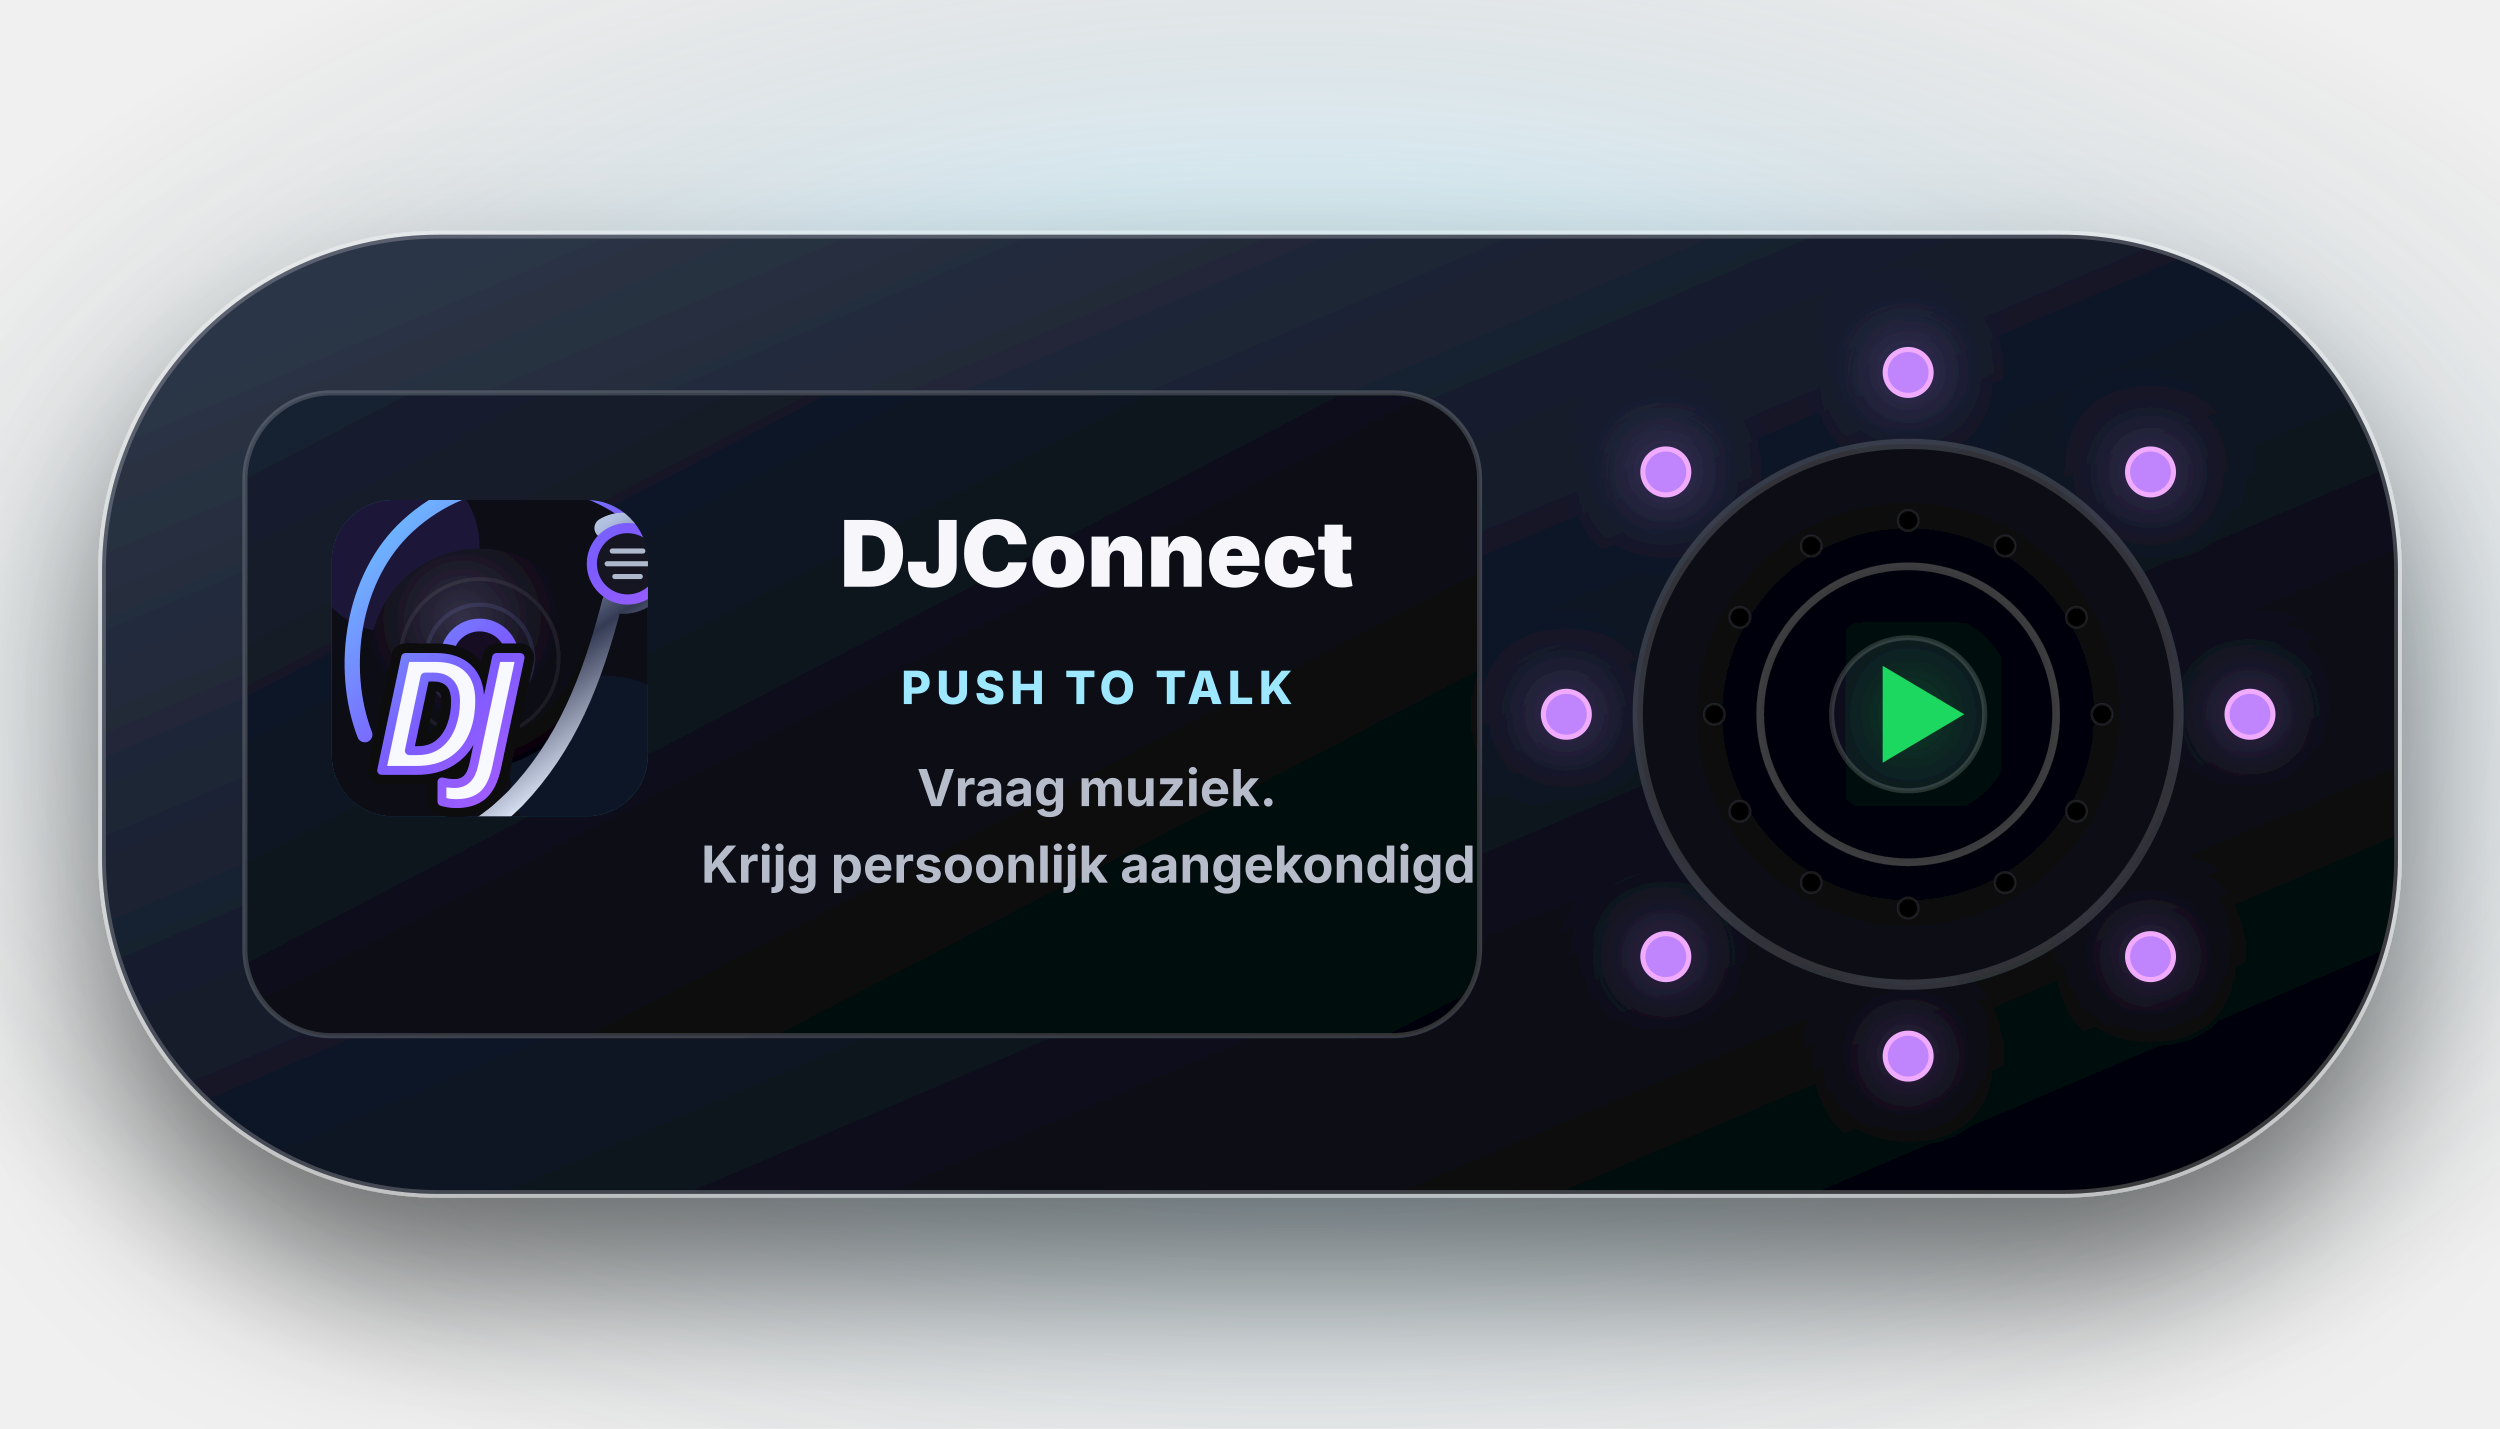
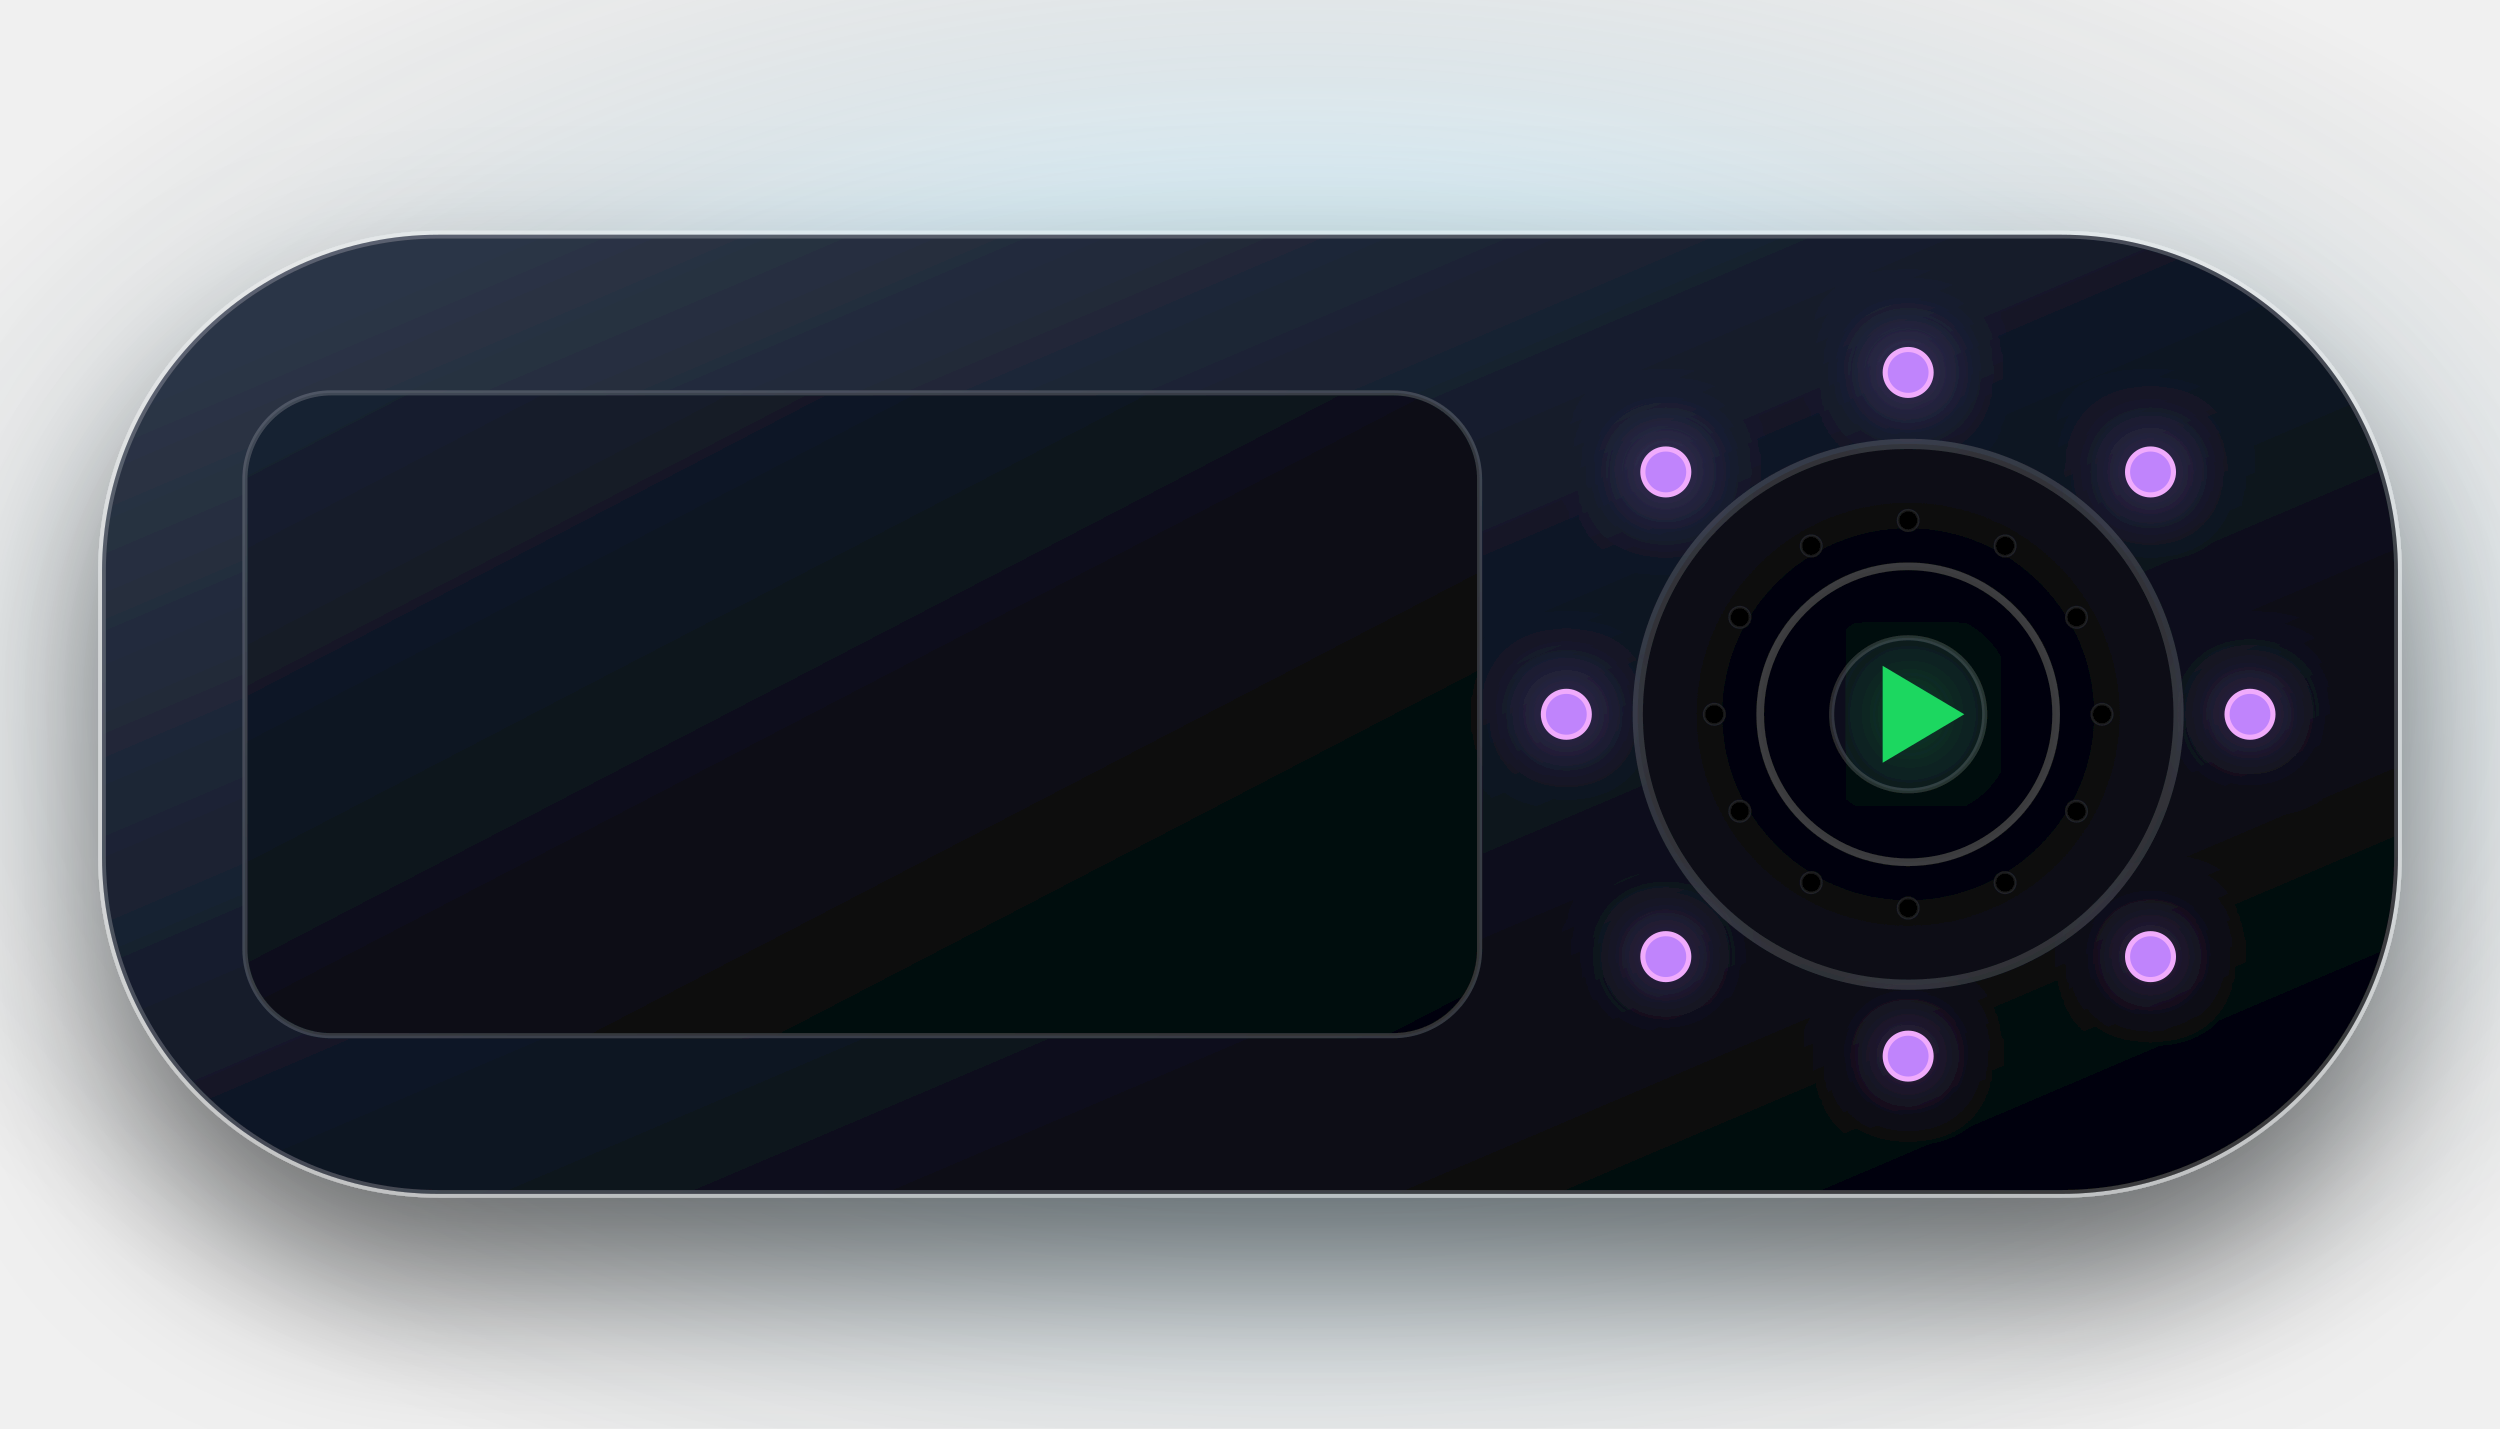
<svg xmlns="http://www.w3.org/2000/svg" viewBox="0 0 980 560" role="img" aria-labelledby="title desc">
  <defs>
    <radialGradient id="glow" cx="52%" cy="48%" r="62%">
      <stop offset="0%" stop-color="#1ed760" stop-opacity="0.34" />
      <stop offset="58%" stop-color="#38bdf8" stop-opacity="0.13" />
      <stop offset="100%" stop-color="#000" stop-opacity="0" />
    </radialGradient>
    <linearGradient id="body" x1="10%" x2="94%" y1="8%" y2="92%">
      <stop offset="0%" stop-color="#2c3546" />
      <stop offset="46%" stop-color="#111827" />
      <stop offset="100%" stop-color="#030407" />
    </linearGradient>
    <linearGradient id="screen" x1="0%" x2="100%" y1="0%" y2="100%">
      <stop offset="0%" stop-color="#182233" />
      <stop offset="62%" stop-color="#070b12" />
      <stop offset="100%" stop-color="#050608" />
    </linearGradient>
    <linearGradient id="djAccent" x1="126" y1="190" x2="266" y2="330" gradientUnits="userSpaceOnUse">
      <stop offset="0%" stop-color="#66e0ff" />
      <stop offset="48%" stop-color="#7b5cff" />
      <stop offset="100%" stop-color="#db5cff" />
    </linearGradient>
    <linearGradient id="djMetal" x1="210" y1="190" x2="270" y2="275" gradientUnits="userSpaceOnUse">
      <stop offset="0%" stop-color="#f2f7ff" />
      <stop offset="28%" stop-color="#aebdde" />
      <stop offset="58%" stop-color="#343b54" />
      <stop offset="100%" stop-color="#e4ecff" />
    </linearGradient>
    <radialGradient id="djVinyl" cx="42%" cy="32%" r="76%">
      <stop offset="0%" stop-color="#343047" />
      <stop offset="48%" stop-color="#13111d" />
      <stop offset="100%" stop-color="#030207" />
    </radialGradient>
    <filter id="shadow" x="-20%" y="-30%" width="140%" height="170%">
      <feDropShadow dx="0" dy="34" stdDeviation="32" flood-color="#000" flood-opacity="0.55" />
    </filter>
    <filter id="greenGlow" x="-45%" y="-45%" width="190%" height="190%">
      <feDropShadow dx="0" dy="0" stdDeviation="18" flood-color="#1ed760" flood-opacity="0.68" />
    </filter>
    <filter id="purpleGlow" x="-45%" y="-45%" width="190%" height="190%">
      <feDropShadow dx="0" dy="0" stdDeviation="14" flood-color="#c084fc" flood-opacity="0.78" />
    </filter>
    <filter id="iconGlow" x="-45%" y="-45%" width="190%" height="190%">
      <feDropShadow dx="0" dy="0" stdDeviation="12" flood-color="#7b5cff" flood-opacity="0.62" />
      <feDropShadow dx="0" dy="0" stdDeviation="18" flood-color="#66e0ff" flood-opacity="0.24" />
    </filter>
    <clipPath id="screenClip">
      <rect x="96" y="154" width="484" height="252" rx="34" />
    </clipPath>
    <clipPath id="djIconClip">
      <rect x="130" y="196" width="124" height="124" rx="24" />
    </clipPath>
  </defs>
  <rect width="980" height="560" fill="url(#glow)" />
  <g filter="url(#shadow)">
    <rect x="40" y="92" width="900" height="376" rx="132" fill="url(#body)" stroke="rgba(255,255,255,0.22)" stroke-width="3" />
    <rect x="96" y="154" width="484" height="252" rx="34" fill="url(#screen)" stroke="rgba(255,255,255,0.18)" stroke-width="2" />
-     <g clip-path="url(#screenClip)">
-       <g clip-path="url(#djIconClip)" filter="url(#iconGlow)">
-         <rect x="130" y="196" width="124" height="124" rx="24" fill="#0b0815" />
-         <circle cx="154" cy="214" r="34" fill="#7d5cff" opacity="0.15" />
-         <circle cx="238" cy="303" r="38" fill="#3ce1ff" opacity="0.08" />
-         <path d="M143 288c-10-26-5-62 17-82 24-22 60-24 86-5 23 17 31 50 20 78" fill="none" stroke="url(#djAccent)" stroke-width="6" stroke-linecap="round" />
-         <circle cx="188" cy="258" r="43" fill="url(#djVinyl)" />
-         <circle cx="188" cy="258" r="31" fill="none" stroke="#fff" stroke-opacity="0.07" stroke-width="1.5" />
-         <circle cx="188" cy="258" r="21" fill="none" stroke="#8fa0ff" stroke-opacity="0.13" stroke-width="1.6" />
-         <circle cx="188" cy="258" r="13" fill="#151023" stroke="url(#djAccent)" stroke-width="5" />
-         <path d="M237 207c10-6 23 2 23 14 0 10-10 18-20 15-8 31-18 56-38 77-9 9-18 15-27 18" fill="none" stroke="url(#djMetal)" stroke-width="8" stroke-linecap="round" stroke-linejoin="round" />
-         <circle cx="246" cy="221" r="14" fill="#131522" stroke="url(#djAccent)" stroke-width="4" />
-         <path d="M240 216h12M238 221h16M241 226h10" stroke="#dbe6ff" stroke-opacity="0.78" stroke-width="2" stroke-linecap="round" />
-         <text x="148" y="302" fill="#080711" stroke="#080711" stroke-width="11" stroke-linejoin="round" font-family="Avenir Next, Arial Black, Impact, sans-serif" font-style="italic" font-weight="900" font-size="62" letter-spacing="-7">DJ</text>
-         <text x="148" y="302" fill="#f7f9ff" stroke="url(#djAccent)" stroke-width="3.5" stroke-linejoin="round" font-family="Avenir Next, Arial Black, Impact, sans-serif" font-style="italic" font-weight="900" font-size="62" letter-spacing="-7">DJ</text>
-       </g>
-       <text x="430" y="230" text-anchor="middle" fill="#f7f7fb" font-family="Inter, Arial, sans-serif" font-size="36" font-weight="900">DJConnect</text>
-       <text x="430" y="276" text-anchor="middle" fill="#9de8ff" font-family="Inter, Arial, sans-serif" font-size="18" font-weight="800" letter-spacing="2">PUSH TO TALK</text>
-       <text x="430" y="316" text-anchor="middle" fill="#b7bccb" font-family="Inter, Arial, sans-serif" font-size="20" font-weight="700">Vraag muziek.</text>
-       <text x="430" y="346" text-anchor="middle" fill="#b7bccb" font-family="Inter, Arial, sans-serif" font-size="20" font-weight="700">Krijg persoonlijk aangekondigd.</text>
-     </g>
    <circle cx="748" cy="280" r="106" fill="#0a0d13" stroke="rgba(255,255,255,0.16)" stroke-width="4" />
    <g fill="#c084fc" stroke="#f0abfc" stroke-width="2" filter="url(#purpleGlow)">
      <circle cx="748" cy="146" r="9" />
      <circle cx="843" cy="185" r="9" />
      <circle cx="882" cy="280" r="9" />
      <circle cx="843" cy="375" r="9" />
      <circle cx="748" cy="414" r="9" />
      <circle cx="653" cy="375" r="9" />
      <circle cx="614" cy="280" r="9" />
      <circle cx="653" cy="185" r="9" />
    </g>
    <circle cx="748" cy="280" r="78" fill="#05060a" stroke="#090b11" stroke-width="10" />
    <circle cx="748" cy="280" r="58" fill="#020308" stroke="rgba(255,255,255,0.22)" stroke-width="3" />
    <g fill="#000" stroke="rgba(255,255,255,0.10)" stroke-width="1">
      <circle cx="748" cy="204" r="4" />
      <circle cx="786" cy="214" r="4" />
      <circle cx="814" cy="242" r="4" />
      <circle cx="824" cy="280" r="4" />
      <circle cx="814" cy="318" r="4" />
      <circle cx="786" cy="346" r="4" />
      <circle cx="748" cy="356" r="4" />
      <circle cx="710" cy="346" r="4" />
      <circle cx="682" cy="318" r="4" />
      <circle cx="672" cy="280" r="4" />
      <circle cx="682" cy="242" r="4" />
      <circle cx="710" cy="214" r="4" />
    </g>
    <circle cx="748" cy="280" r="30" fill="#0d111b" stroke="rgba(255,255,255,0.16)" stroke-width="2" />
    <path d="M748 224v22" stroke="#c084fc" stroke-width="7" stroke-linecap="round" filter="url(#purpleGlow)" />
    <polygon points="738,261 738,299 770,280" fill="#1ed760" filter="url(#greenGlow)" />
  </g>
</svg>
